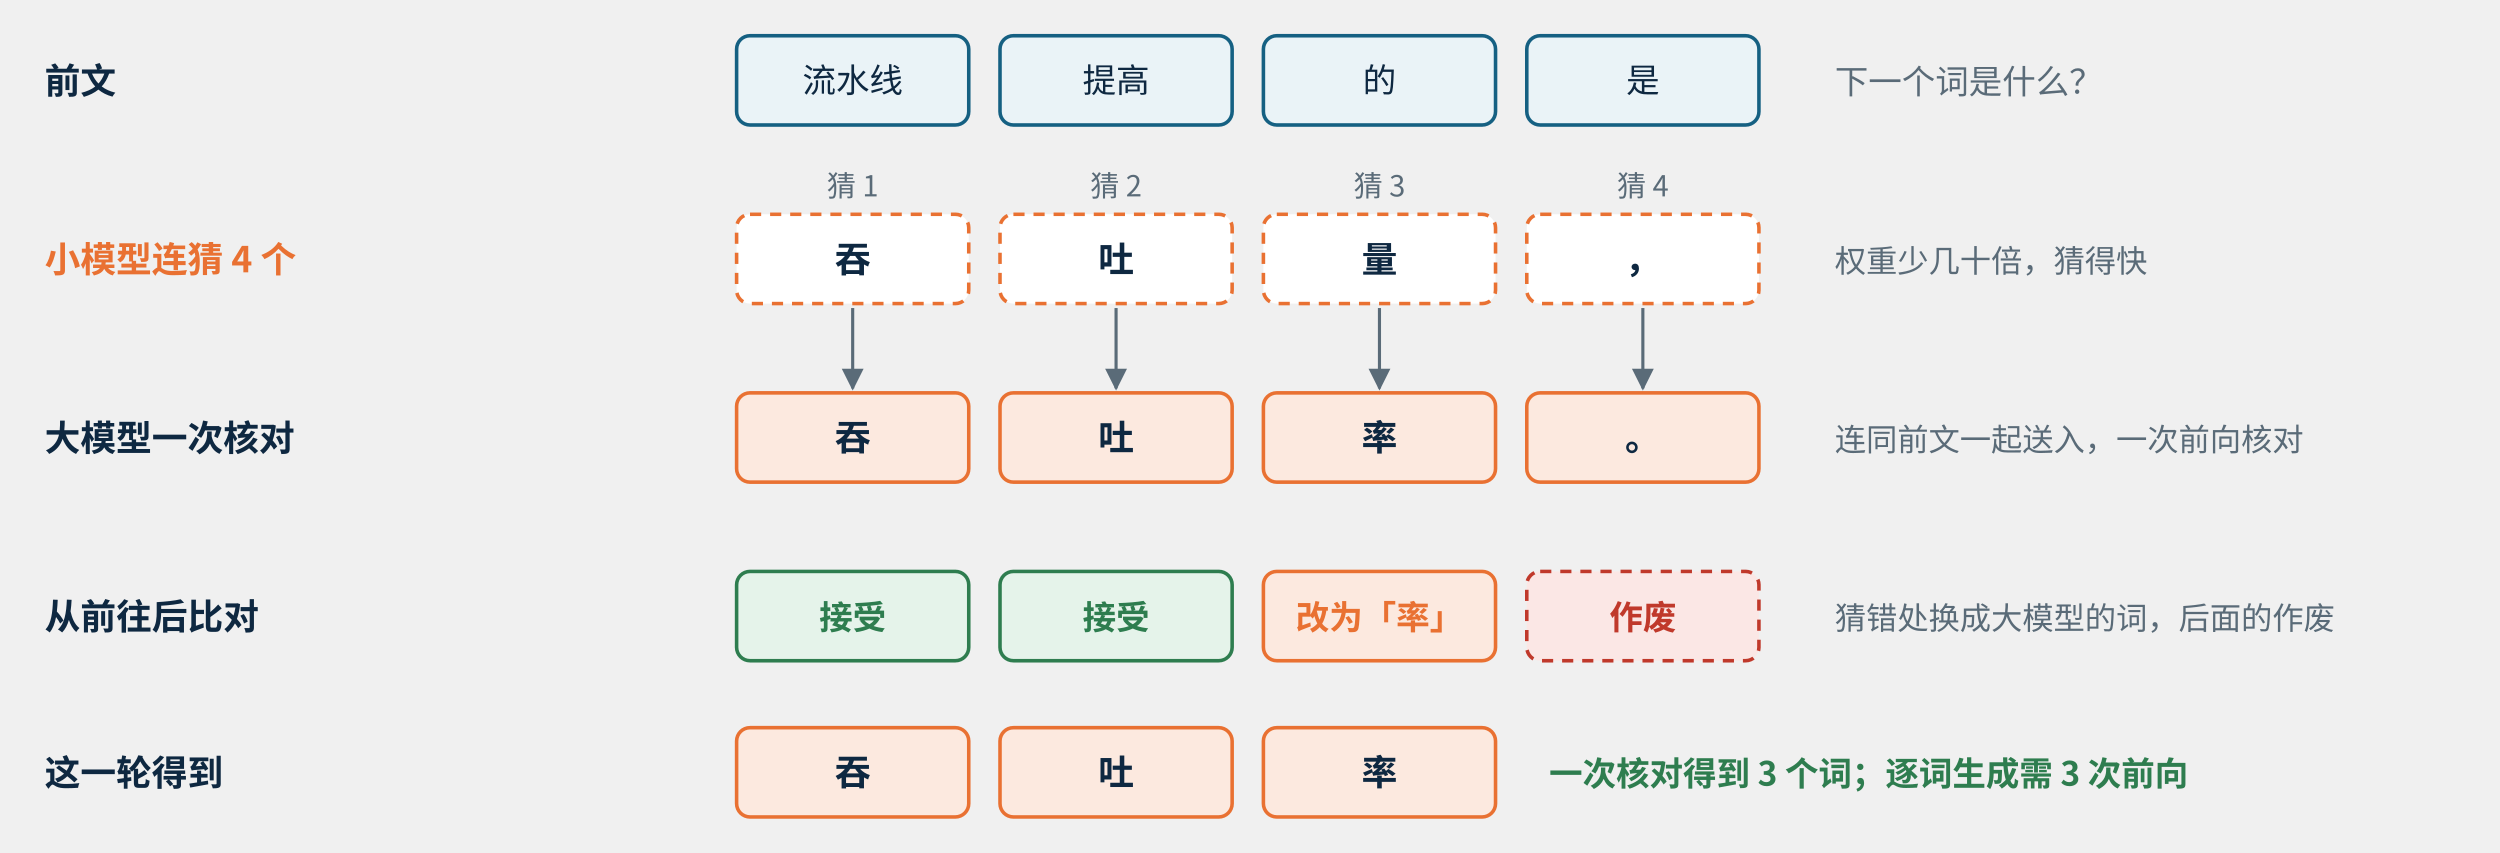
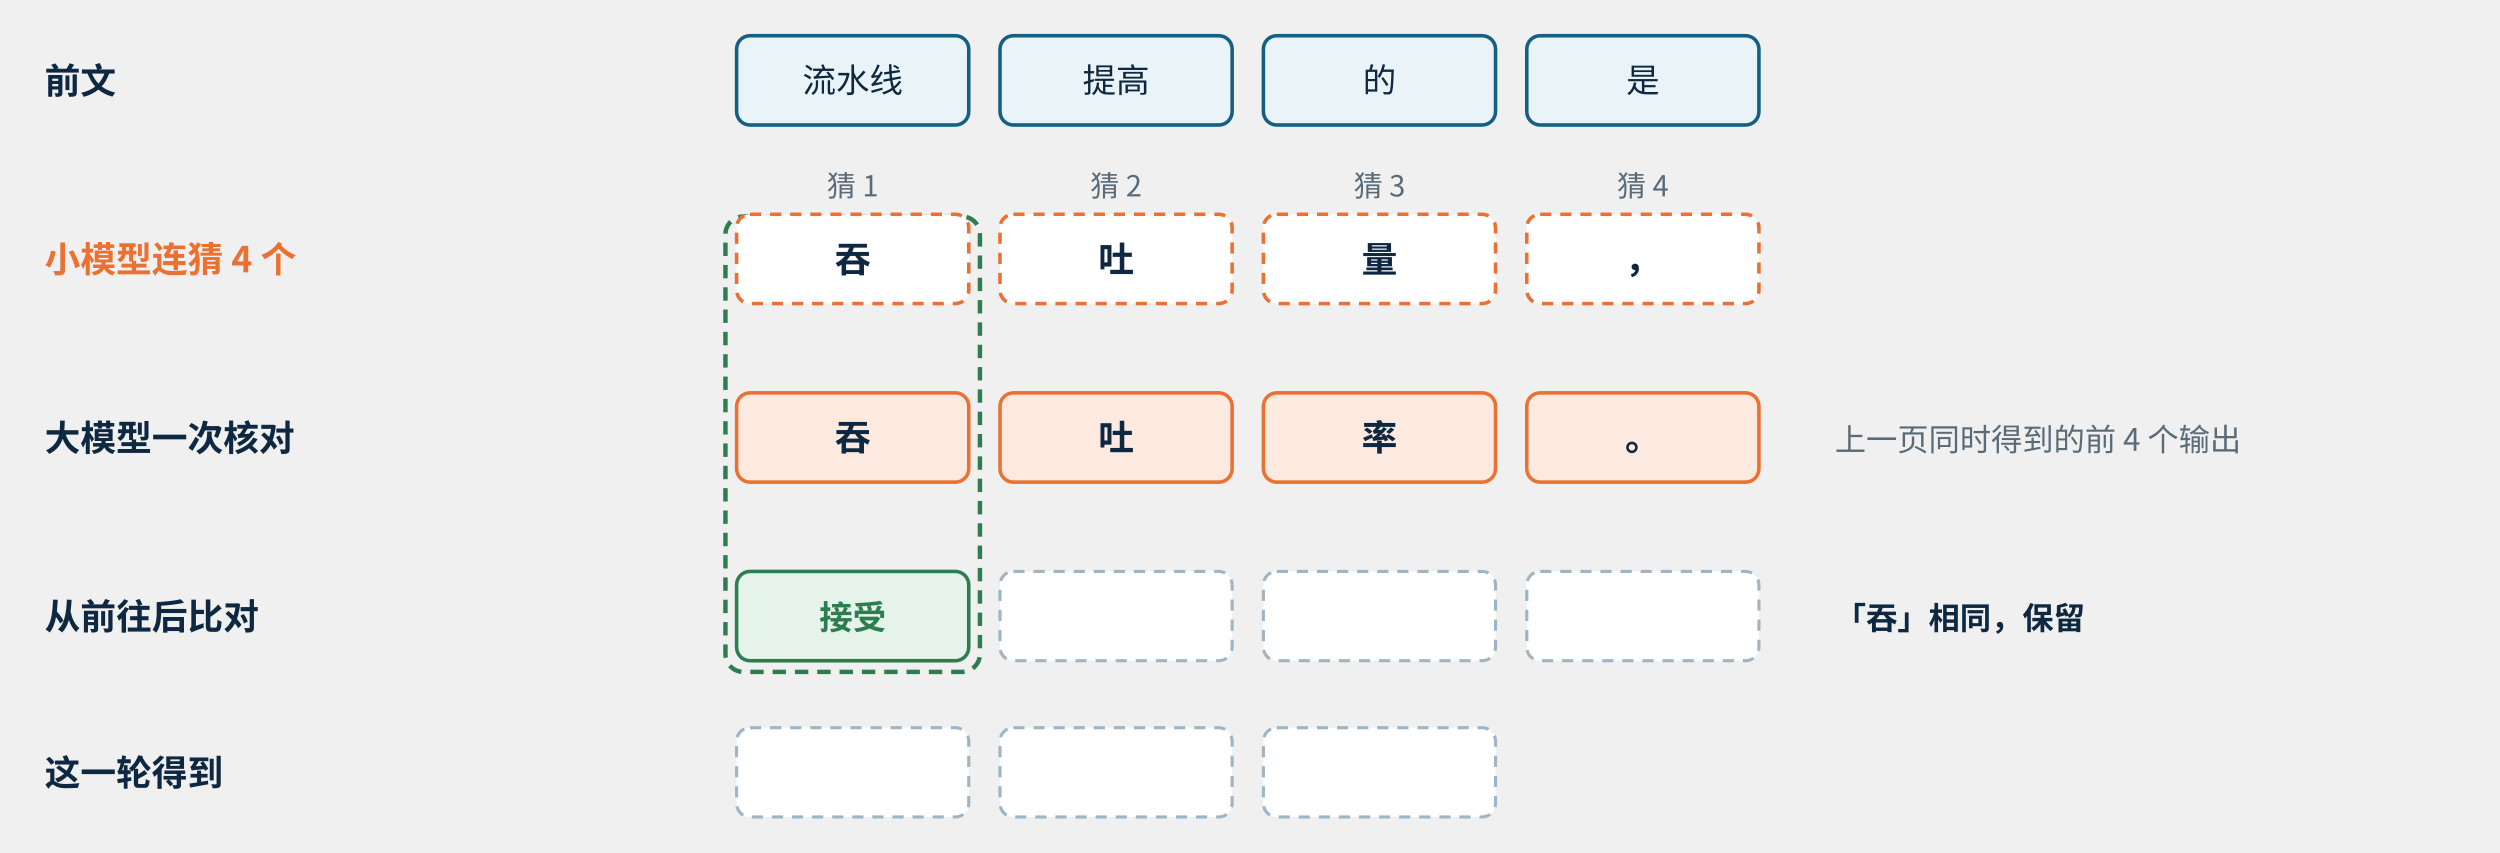
<svg xmlns="http://www.w3.org/2000/svg" viewBox="0 0 1120 382" width="1120" height="382">
  <defs>
    <marker id="ah-156082" viewBox="0 0 10 10" refX="9" refY="5" markerWidth="7" markerHeight="7" orient="auto-start-reverse">
      <path d="M0,0 L10,5 L0,10 z" fill="#156082" />
    </marker>
    <marker id="ah-e97132" viewBox="0 0 10 10" refX="9" refY="5" markerWidth="7" markerHeight="7" orient="auto-start-reverse">
      <path d="M0,0 L10,5 L0,10 z" fill="#e97132" />
    </marker>
    <marker id="ah-0e2841" viewBox="0 0 10 10" refX="9" refY="5" markerWidth="7" markerHeight="7" orient="auto-start-reverse">
      <path d="M0,0 L10,5 L0,10 z" fill="#0e2841" />
    </marker>
    <marker id="ah-2e7d4f" viewBox="0 0 10 10" refX="9" refY="5" markerWidth="7" markerHeight="7" orient="auto-start-reverse">
      <path d="M0,0 L10,5 L0,10 z" fill="#2e7d4f" />
    </marker>
    <marker id="ah-c0392b" viewBox="0 0 10 10" refX="9" refY="5" markerWidth="7" markerHeight="7" orient="auto-start-reverse">
      <path d="M0,0 L10,5 L0,10 z" fill="#c0392b" />
    </marker>
    <marker id="ah-5a6b78" viewBox="0 0 10 10" refX="9" refY="5" markerWidth="7" markerHeight="7" orient="auto-start-reverse">
      <path d="M0,0 L10,5 L0,10 z" fill="#5a6b78" />
    </marker>
    <marker id="ah-9fb5c3" viewBox="0 0 10 10" refX="9" refY="5" markerWidth="7" markerHeight="7" orient="auto-start-reverse">
      <path d="M0,0 L10,5 L0,10 z" fill="#9fb5c3" />
    </marker>
  </defs>
+   <rect x="325.0" y="97.0" width="114.0" height="204.0" rx="8" fill="none" stroke="#2e7d4f" stroke-width="2" stroke-dasharray="6 4" />
  <text x="20.0" y="42.0" font-family="PingFang SC, Noto Sans CJK SC, Source Han Sans SC, sans-serif" font-size="16" font-weight="bold" fill="#0e2841" text-anchor="start">前文</text>
  <rect x="330.0" y="16.0" width="104.0" height="40.0" rx="6" fill="#eaf3f7" stroke="#156082" stroke-width="1.6" />
  <text x="382.0" y="41.4" font-family="PingFang SC, Noto Sans CJK SC, Source Han Sans SC, sans-serif" font-size="15" font-weight="normal" fill="#0e2841" text-anchor="middle">流水线</text>
  <rect x="448.0" y="16.0" width="104.0" height="40.0" rx="6" fill="#eaf3f7" stroke="#156082" stroke-width="1.6" />
  <text x="500.0" y="41.4" font-family="PingFang SC, Noto Sans CJK SC, Source Han Sans SC, sans-serif" font-size="15" font-weight="normal" fill="#0e2841" text-anchor="middle">提高</text>
  <rect x="566.0" y="16.0" width="104.0" height="40.0" rx="6" fill="#eaf3f7" stroke="#156082" stroke-width="1.6" />
  <text x="618.0" y="41.4" font-family="PingFang SC, Noto Sans CJK SC, Source Han Sans SC, sans-serif" font-size="15" font-weight="normal" fill="#0e2841" text-anchor="middle">的</text>
  <rect x="684.0" y="16.0" width="104.0" height="40.0" rx="6" fill="#eaf3f7" stroke="#156082" stroke-width="1.6" />
  <text x="736.0" y="41.4" font-family="PingFang SC, Noto Sans CJK SC, Source Han Sans SC, sans-serif" font-size="15" font-weight="normal" fill="#0e2841" text-anchor="middle">是</text>
-   <text x="822.0" y="42.0" font-family="PingFang SC, Noto Sans CJK SC, Source Han Sans SC, sans-serif" font-size="15" font-weight="normal" fill="#5a6b78" text-anchor="start">下一个词是什么？</text>
  <text x="20.0" y="122.0" font-family="PingFang SC, Noto Sans CJK SC, Source Han Sans SC, sans-serif" font-size="16" font-weight="bold" fill="#e97132" text-anchor="start">小模型连猜 4 个</text>
  <text x="382.0" y="88.0" font-family="PingFang SC, Noto Sans CJK SC, Source Han Sans SC, sans-serif" font-size="13" font-weight="normal" fill="#5a6b78" text-anchor="middle">猜 1</text>
  <rect x="330.0" y="96.0" width="104.0" height="40.0" rx="6" fill="#ffffff" stroke="#e97132" stroke-width="1.6" stroke-dasharray="5 4" />
  <text x="382.0" y="122.0" font-family="PingFang SC, Noto Sans CJK SC, Source Han Sans SC, sans-serif" font-size="16" font-weight="bold" fill="#0e2841" text-anchor="middle">吞</text>
  <text x="500.0" y="88.0" font-family="PingFang SC, Noto Sans CJK SC, Source Han Sans SC, sans-serif" font-size="13" font-weight="normal" fill="#5a6b78" text-anchor="middle">猜 2</text>
  <rect x="448.0" y="96.0" width="104.0" height="40.0" rx="6" fill="#ffffff" stroke="#e97132" stroke-width="1.6" stroke-dasharray="5 4" />
  <text x="500.0" y="122.0" font-family="PingFang SC, Noto Sans CJK SC, Source Han Sans SC, sans-serif" font-size="16" font-weight="bold" fill="#0e2841" text-anchor="middle">吐</text>
  <text x="618.0" y="88.0" font-family="PingFang SC, Noto Sans CJK SC, Source Han Sans SC, sans-serif" font-size="13" font-weight="normal" fill="#5a6b78" text-anchor="middle">猜 3</text>
  <rect x="566.0" y="96.0" width="104.0" height="40.0" rx="6" fill="#ffffff" stroke="#e97132" stroke-width="1.6" stroke-dasharray="5 4" />
  <text x="618.0" y="122.0" font-family="PingFang SC, Noto Sans CJK SC, Source Han Sans SC, sans-serif" font-size="16" font-weight="bold" fill="#0e2841" text-anchor="middle">量</text>
  <text x="736.0" y="88.0" font-family="PingFang SC, Noto Sans CJK SC, Source Han Sans SC, sans-serif" font-size="13" font-weight="normal" fill="#5a6b78" text-anchor="middle">猜 4</text>
  <rect x="684.0" y="96.0" width="104.0" height="40.0" rx="6" fill="#ffffff" stroke="#e97132" stroke-width="1.6" stroke-dasharray="5 4" />
  <text x="736.0" y="122.0" font-family="PingFang SC, Noto Sans CJK SC, Source Han Sans SC, sans-serif" font-size="16" font-weight="bold" fill="#0e2841" text-anchor="middle">，</text>
-   <text x="822.0" y="122.0" font-family="PingFang SC, Noto Sans CJK SC, Source Han Sans SC, sans-serif" font-size="14" font-weight="normal" fill="#5a6b78" text-anchor="start">权重少几十倍，猜得快</text>
  <text x="20.0" y="202.0" font-family="PingFang SC, Noto Sans CJK SC, Source Han Sans SC, sans-serif" font-size="16" font-weight="bold" fill="#0e2841" text-anchor="start">大模型一次核对</text>
  <rect x="330.0" y="176.0" width="104.0" height="40.0" rx="6" fill="#fce9df" stroke="#e97132" stroke-width="1.6" />
  <text x="382.0" y="201.8" font-family="PingFang SC, Noto Sans CJK SC, Source Han Sans SC, sans-serif" font-size="16" font-weight="bold" fill="#0e2841" text-anchor="middle">吞</text>
  <rect x="448.0" y="176.0" width="104.0" height="40.0" rx="6" fill="#fce9df" stroke="#e97132" stroke-width="1.6" />
  <text x="500.0" y="201.8" font-family="PingFang SC, Noto Sans CJK SC, Source Han Sans SC, sans-serif" font-size="16" font-weight="bold" fill="#0e2841" text-anchor="middle">吐</text>
  <rect x="566.0" y="176.0" width="104.0" height="40.0" rx="6" fill="#fce9df" stroke="#e97132" stroke-width="1.6" />
  <text x="618.0" y="201.8" font-family="PingFang SC, Noto Sans CJK SC, Source Han Sans SC, sans-serif" font-size="16" font-weight="bold" fill="#0e2841" text-anchor="middle">率</text>
  <rect x="684.0" y="176.0" width="104.0" height="40.0" rx="6" fill="#fce9df" stroke="#e97132" stroke-width="1.6" />
  <text x="736.0" y="201.8" font-family="PingFang SC, Noto Sans CJK SC, Source Han Sans SC, sans-serif" font-size="16" font-weight="bold" fill="#0e2841" text-anchor="middle">。</text>
-   <text x="822.0" y="202.0" font-family="PingFang SC, Noto Sans CJK SC, Source Han Sans SC, sans-serif" font-size="14" font-weight="normal" fill="#5a6b78" text-anchor="start">连同前文一起送入，一次前向核对</text>
-   <line x1="382.0" y1="138.0" x2="382.0" y2="174.0" stroke="#5a6b78" stroke-width="1.4" marker-end="url(#ah-5a6b78)" />
-   <line x1="500.0" y1="138.0" x2="500.0" y2="174.0" stroke="#5a6b78" stroke-width="1.4" marker-end="url(#ah-5a6b78)" />
-   <line x1="618.0" y1="138.0" x2="618.0" y2="174.0" stroke="#5a6b78" stroke-width="1.4" marker-end="url(#ah-5a6b78)" />
-   <line x1="736.0" y1="138.0" x2="736.0" y2="174.0" stroke="#5a6b78" stroke-width="1.4" marker-end="url(#ah-5a6b78)" />
+   <text x="822.0" y="202.0" font-family="PingFang SC, Noto Sans CJK SC, Source Han Sans SC, sans-serif" font-size="14" font-weight="normal" fill="#5a6b78" text-anchor="start">上一页同时得到的前 4 个输出</text>
  <text x="20.0" y="282.0" font-family="PingFang SC, Noto Sans CJK SC, Source Han Sans SC, sans-serif" font-size="16" font-weight="bold" fill="#0e2841" text-anchor="start">从前往后比对</text>
  <rect x="330.0" y="256.0" width="104.0" height="40.0" rx="6" fill="#e5f3ea" stroke="#2e7d4f" stroke-width="1.6" />
  <text x="382.0" y="282.0" font-family="PingFang SC, Noto Sans CJK SC, Source Han Sans SC, sans-serif" font-size="15" font-weight="bold" fill="#2e7d4f" text-anchor="middle">接受</text>
-   <rect x="448.0" y="256.0" width="104.0" height="40.0" rx="6" fill="#e5f3ea" stroke="#2e7d4f" stroke-width="1.6" />
-   <text x="500.0" y="282.0" font-family="PingFang SC, Noto Sans CJK SC, Source Han Sans SC, sans-serif" font-size="15" font-weight="bold" fill="#2e7d4f" text-anchor="middle">接受</text>
-   <rect x="566.0" y="256.0" width="104.0" height="40.0" rx="6" fill="#fce9df" stroke="#e97132" stroke-width="1.6" />
-   <text x="618.0" y="282.0" font-family="PingFang SC, Noto Sans CJK SC, Source Han Sans SC, sans-serif" font-size="15" font-weight="bold" fill="#e97132" text-anchor="middle">改为「率」</text>
-   <rect x="684.0" y="256.0" width="104.0" height="40.0" rx="6" fill="#fbe7e5" stroke="#c0392b" stroke-width="1.6" stroke-dasharray="5 4" />
-   <text x="736.0" y="282.0" font-family="PingFang SC, Noto Sans CJK SC, Source Han Sans SC, sans-serif" font-size="15" font-weight="bold" fill="#c0392b" text-anchor="middle">作废</text>
-   <text x="822.0" y="282.0" font-family="PingFang SC, Noto Sans CJK SC, Source Han Sans SC, sans-serif" font-size="14" font-weight="normal" fill="#5a6b78" text-anchor="start">猜错处换成大模型的词，后面的作废</text>
+   <rect x="448.0" y="256.0" width="104.0" height="40.0" rx="6" fill="#ffffff" stroke="#9fb5c3" stroke-width="1.4" stroke-dasharray="5 4" />
+   <rect x="566.0" y="256.0" width="104.0" height="40.0" rx="6" fill="#ffffff" stroke="#9fb5c3" stroke-width="1.4" stroke-dasharray="5 4" />
+   <rect x="684.0" y="256.0" width="104.0" height="40.0" rx="6" fill="#ffffff" stroke="#9fb5c3" stroke-width="1.4" stroke-dasharray="5 4" />
+   <text x="822.0" y="282.0" font-family="PingFang SC, Noto Sans CJK SC, Source Han Sans SC, sans-serif" font-size="14" font-weight="bold" fill="#0e2841" text-anchor="start">「吞」相同，保留</text>
  <text x="20.0" y="352.0" font-family="PingFang SC, Noto Sans CJK SC, Source Han Sans SC, sans-serif" font-size="16" font-weight="bold" fill="#0e2841" text-anchor="start">这一轮得到</text>
-   <rect x="330.0" y="326.0" width="104.0" height="40.0" rx="6" fill="#fce9df" stroke="#e97132" stroke-width="1.6" />
-   <text x="382.0" y="351.8" font-family="PingFang SC, Noto Sans CJK SC, Source Han Sans SC, sans-serif" font-size="16" font-weight="bold" fill="#0e2841" text-anchor="middle">吞</text>
-   <rect x="448.0" y="326.0" width="104.0" height="40.0" rx="6" fill="#fce9df" stroke="#e97132" stroke-width="1.6" />
-   <text x="500.0" y="351.8" font-family="PingFang SC, Noto Sans CJK SC, Source Han Sans SC, sans-serif" font-size="16" font-weight="bold" fill="#0e2841" text-anchor="middle">吐</text>
-   <rect x="566.0" y="326.0" width="104.0" height="40.0" rx="6" fill="#fce9df" stroke="#e97132" stroke-width="1.6" />
-   <text x="618.0" y="351.8" font-family="PingFang SC, Noto Sans CJK SC, Source Han Sans SC, sans-serif" font-size="16" font-weight="bold" fill="#0e2841" text-anchor="middle">率</text>
-   <text x="694.0" y="352.0" font-family="PingFang SC, Noto Sans CJK SC, Source Han Sans SC, sans-serif" font-size="15" font-weight="bold" fill="#2e7d4f" text-anchor="start">一次核对得到 3 个词；逐词生成需 3 次前向</text>
+   <rect x="330.0" y="326.0" width="104.0" height="40.0" rx="6" fill="#ffffff" stroke="#9fb5c3" stroke-width="1.4" stroke-dasharray="5 4" />
+   <rect x="448.0" y="326.0" width="104.0" height="40.0" rx="6" fill="#ffffff" stroke="#9fb5c3" stroke-width="1.4" stroke-dasharray="5 4" />
+   <rect x="566.0" y="326.0" width="104.0" height="40.0" rx="6" fill="#ffffff" stroke="#9fb5c3" stroke-width="1.4" stroke-dasharray="5 4" />
</svg>
